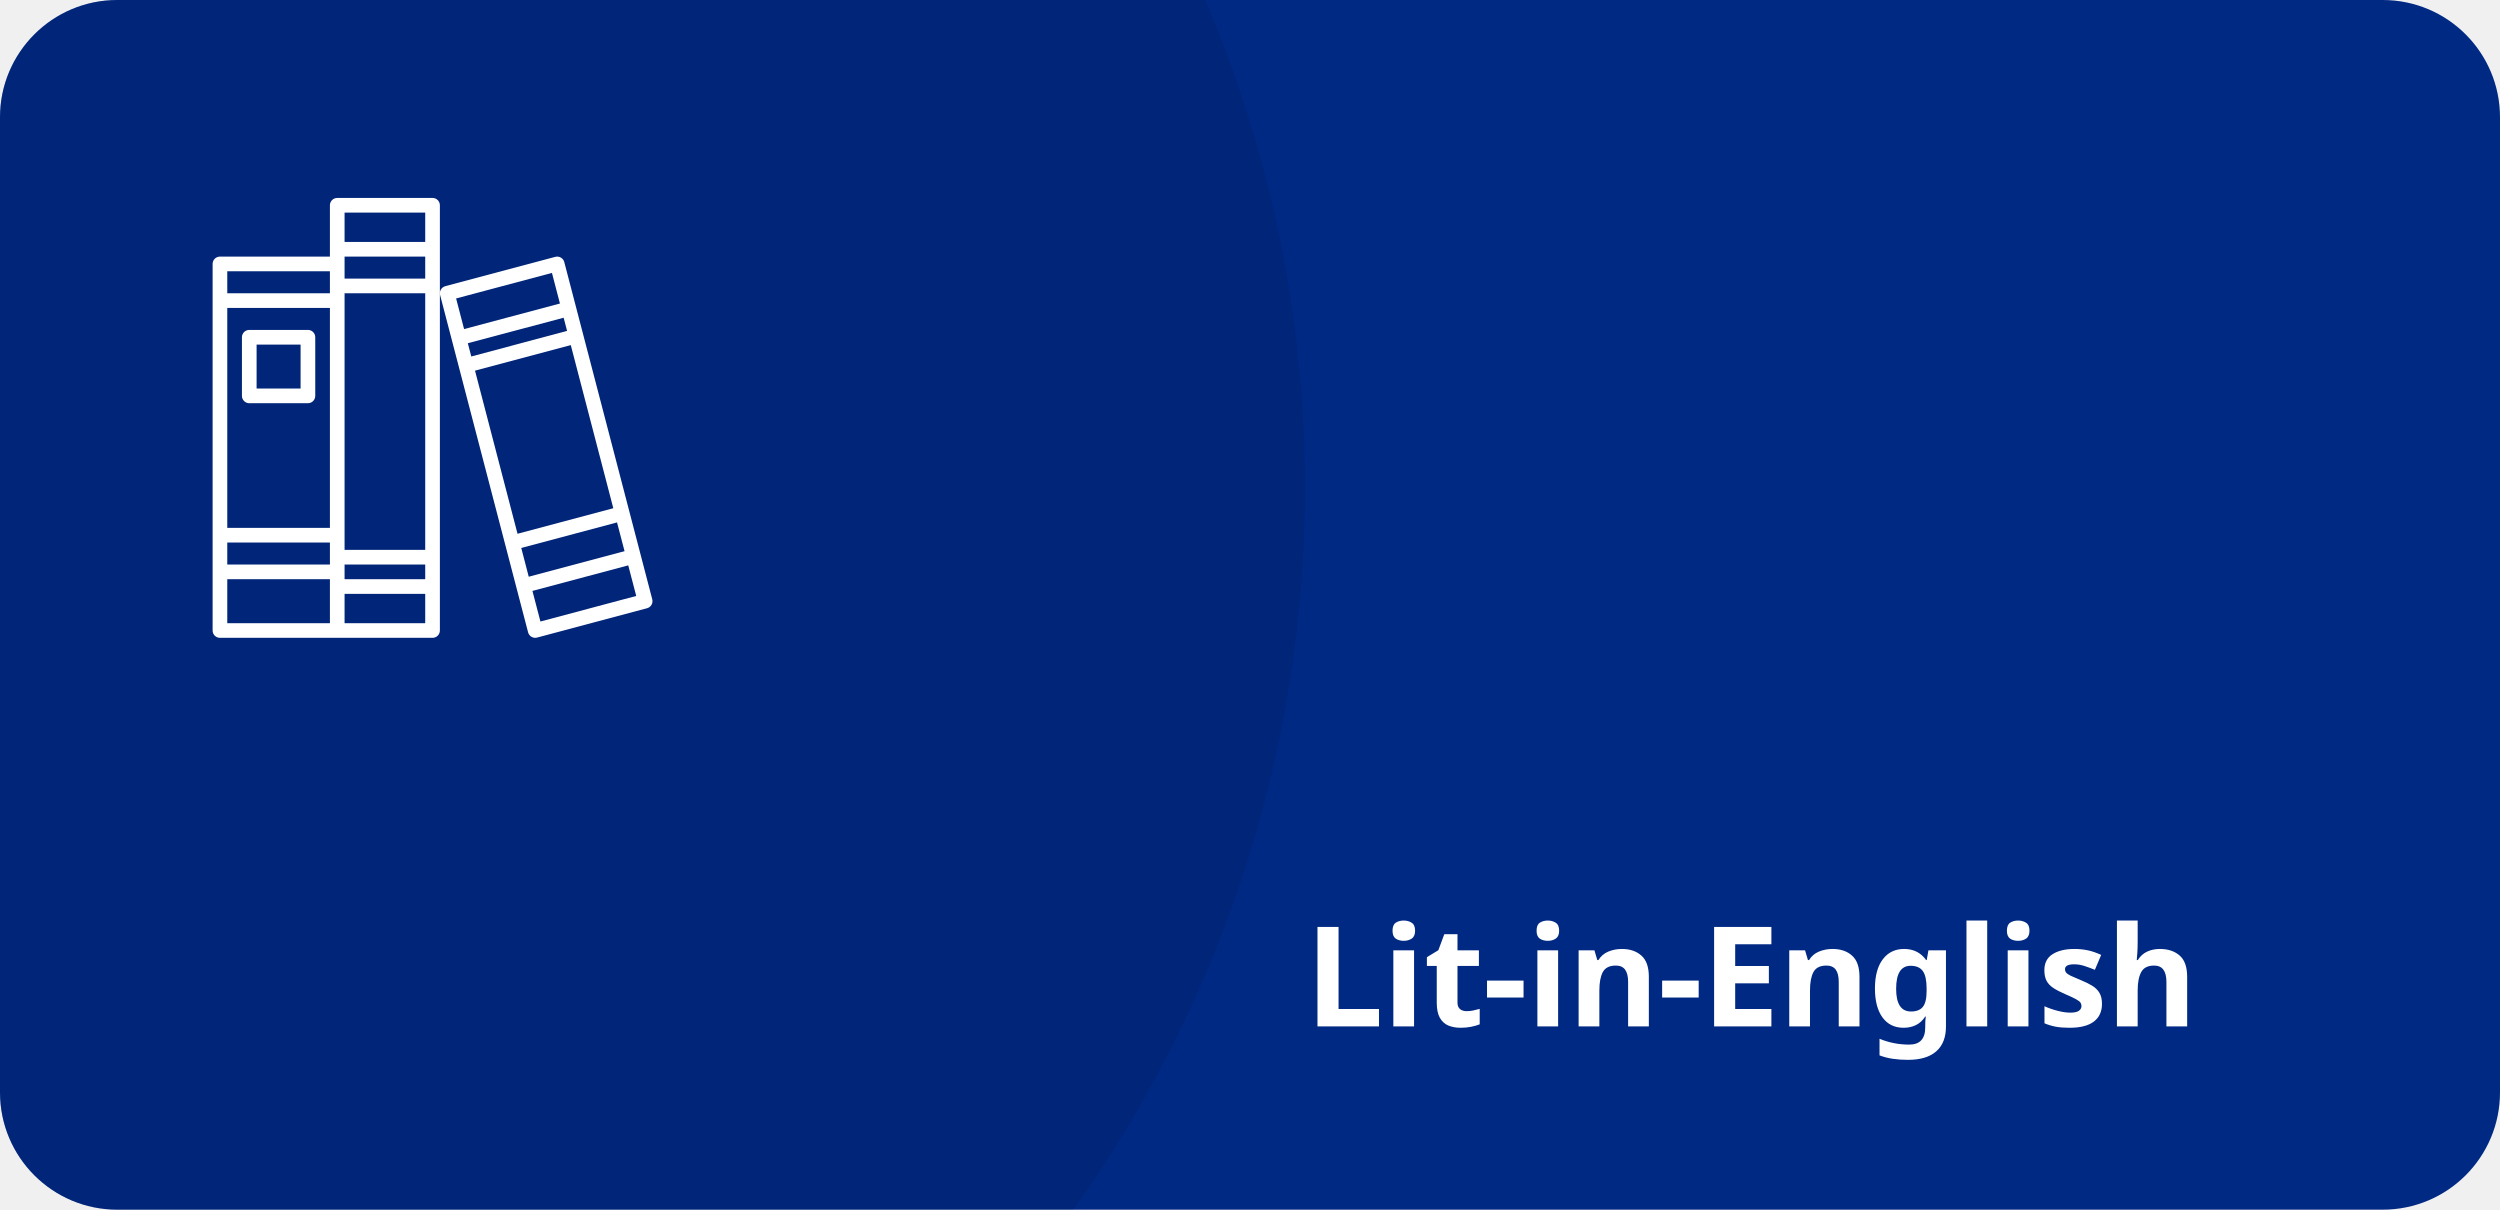
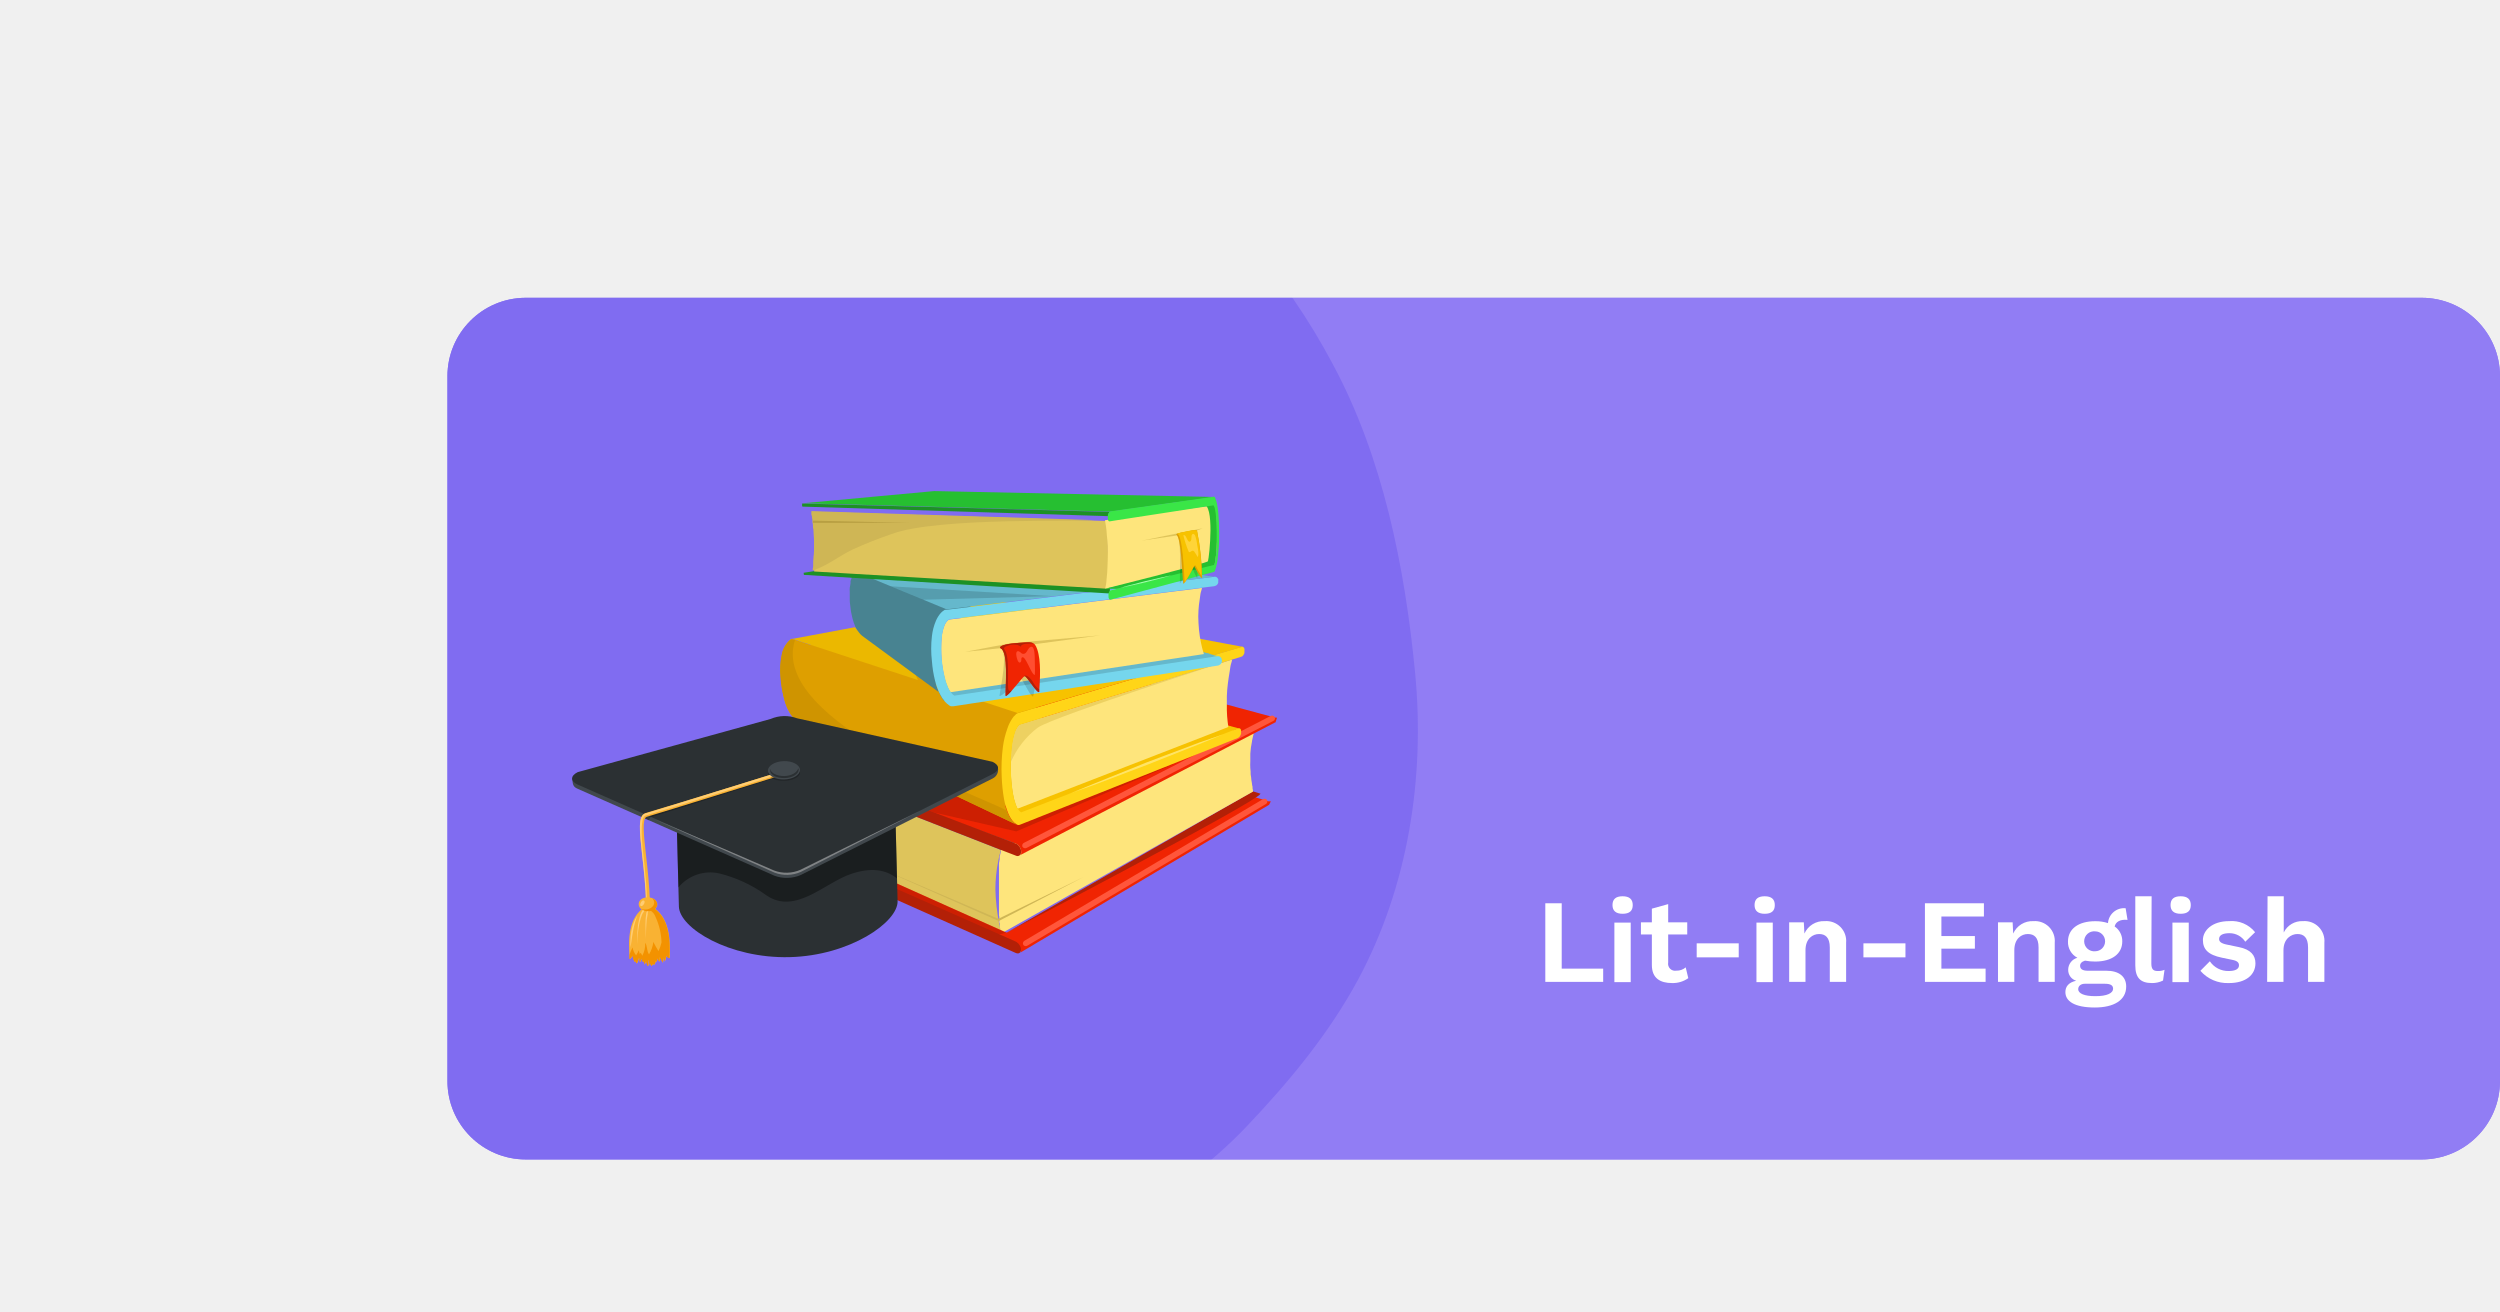
- <svg xmlns="http://www.w3.org/2000/svg" id="Component_104_1" data-name="Component 104 – 1" width="341" height="165" viewBox="0 0 341 165">
+ <svg xmlns="http://www.w3.org/2000/svg" viewBox="0 0 356.87 187.26">
  <defs>
+     <style>.cls-1{fill:#917df4;}.cls-2{fill:none;}.cls-3{isolation:isolate;}.cls-4{clip-path:url(#clip-path);}.cls-5{opacity:0.27;}.cls-22,.cls-45,.cls-48,.cls-5,.cls-51{mix-blend-mode:multiply;}.cls-6{fill:#fff;}.cls-7{clip-path:url(#clip-path-2);}.cls-8{fill:#103d63;}.cls-9{fill:#0f3b60;}.cls-10{clip-path:url(#clip-path-3);}.cls-11{fill:#767676;}.cls-12{fill:#7a7a7a;}.cls-13{fill:#7e7e7e;}.cls-14{fill:#838383;}.cls-15{fill:#878787;}.cls-16{fill:#8c8c8c;}.cls-17{fill:#909090;}.cls-18{fill:#f02402;}.cls-19{fill:#b32007;}.cls-20{fill:#fee57c;}.cls-21{fill:#ff563b;}.cls-22{fill:#dadada;}.cls-23{fill:#dec45b;}.cls-24{fill:#cfb655;}.cls-25{fill:#f7c200;}.cls-26{fill:#de9f00;}.cls-27{fill:#edd161;}.cls-28{fill:#ffd518;}.cls-29{fill:#ebb800;}.cls-30{clip-path:url(#clip-path-4);}.cls-31{fill:#11446e;}.cls-32{fill:#65b8cc;}.cls-33{fill:#488391;}.cls-34{fill:#75d6ed;}.cls-35{fill:#1d9125;}.cls-36{fill:#26bf31;}.cls-37{fill:#3ae647;}.cls-38{fill:#b89f42;}.cls-39{fill:#ffe466;}.cls-40{fill:#a5ffad;}.cls-41{fill:#cf9400;}.cls-42{fill:#ff4e31;}.cls-43{fill:#ffd438;}.cls-44{fill:#2b3033;}.cls-45{fill:#9d9d9c;}.cls-46{fill:#41484d;}.cls-47{fill:#808385;}.cls-49,.cls-51{fill:#c6c6c6;}.cls-50{fill:#f9b233;}.cls-52{fill:#ffcd73;}.cls-53{fill:#f39200;}</style>
    <clipPath id="clip-path">
-       <rect id="Rectangle_1611" data-name="Rectangle 1611" width="341" height="165" rx="16" transform="translate(744 1040)" fill="#002984" />
+       <rect class="cls-1" x="63.87" y="42.51" width="293" height="123" rx="11.19" />
+     </clipPath>
+     <clipPath id="clip-path-2">
+       <path class="cls-2" d="M147.32,104.36l-37.13,16.1h0l37.14-16.09Z" />
+     </clipPath>
+     <clipPath id="clip-path-3">
+       <path class="cls-2" d="M109.54,108.36l38.13-14.47h.05s0,0,0,0h.05l-38.15,14.48h-.07Z" />
+     </clipPath>
+     <clipPath id="clip-path-4">
+       <path class="cls-2" d="M150.43,78.73l7.42,1.16c2.75.44,5.5.86,8.26,1.31l7.33,1.14h-.15l-23-3.63h.08S150.42,78.71,150.43,78.73Z" />
    </clipPath>
  </defs>
-   <g id="Group_1815" data-name="Group 1815" transform="translate(-744 -1040)" clip-path="url(#clip-path)">
-     <g id="Rectangle_1610" data-name="Rectangle 1610" transform="translate(732 1019)" fill="#002984" stroke="#707070" stroke-width="1">
-       <rect width="361" height="191" stroke="none" />
-       <rect x="0.5" y="0.5" width="360" height="190" fill="none" />
+   <g class="cls-3">
+     <g id="Layer_2" data-name="Layer 2">
+       <g id="Layer_1-2" data-name="Layer 1">
+         <rect class="cls-1" x="63.87" y="42.51" width="293" height="123" rx="11.19" />
+         <g class="cls-4">
+           <rect class="cls-1" x="63.87" y="42.51" width="293" height="123" rx="11.19" />
+           <g class="cls-5">
+             <path class="cls-1" d="M68.53,2.8C50.1,7,28.18,20.26,17.1,35.57,7.37,49,1.13,63.44.28,80c-1.37,26.56,1.82,55.58,20.06,74.93a103.78,103.78,0,0,0,47.45,28.36c13.12,3.44,53.24,6.87,72.13,0,14.06-5.11,27.76-11.67,38.06-22.52,6.06-6.38,11.74-13.23,15.92-21C201,126.53,203.45,111,202,96S197.42,65.29,190.26,52a93.43,93.43,0,0,0-28-32.14C149.26,10.51,110.93-6.77,68.53,2.8Z" />
+           </g>
+         </g>
+         <path class="cls-6" d="M228.85,138.27v1.89h-8.26V128.94h2.34v9.33Z" />
+         <path class="cls-6" d="M230.18,129.2c0-.84.47-1.26,1.44-1.26s1.45.42,1.45,1.26-.48,1.24-1.45,1.24S230.18,130,230.18,129.2Zm2.6,11h-2.33v-8.5h2.33Z" />
+         <path class="cls-6" d="M241,139.63a3.82,3.82,0,0,1-2.31.7c-1.71,0-2.89-.7-2.89-2.57v-4.37h-1.56v-1.73h1.56v-1.95l2.33-.65v2.6h2.72v1.73h-2.72v4a1,1,0,0,0,1.17,1.17,1.92,1.92,0,0,0,1.33-.47Z" />
+         <path class="cls-6" d="M248.2,136.66h-6v-2h6Z" />
+         <path class="cls-6" d="M250.46,129.2c0-.84.47-1.26,1.44-1.26s1.45.42,1.45,1.26-.48,1.24-1.45,1.24S250.46,130,250.46,129.2Zm2.6,11h-2.33v-8.5h2.33Z" />
+         <path class="cls-6" d="M263.53,134.58v5.58H261.2v-4.91c0-1.45-.65-1.92-1.53-1.92s-1.94.63-1.94,2.32v4.51H255.4v-8.5h2.09l.09,1.6a3,3,0,0,1,2.89-1.77A2.84,2.84,0,0,1,263.53,134.58Z" />
+         <path class="cls-6" d="M272,136.66h-6v-2h6Z" />
+         <path class="cls-6" d="M274.78,128.94h8.42v1.89h-6.07v2.79h4.78v1.8h-4.78v2.85h6.31v1.89h-8.66Z" />
+         <path class="cls-6" d="M293.31,134.58v5.58H291v-4.91c0-1.45-.64-1.92-1.53-1.92s-1.93.63-1.93,2.32v4.51h-2.33v-8.5h2.09l.08,1.6a3,3,0,0,1,2.89-1.77A2.84,2.84,0,0,1,293.31,134.58Z" />
+         <path class="cls-6" d="M303.51,140.82c0,2-1.82,3-4.47,3-2.92,0-4.21-.9-4.21-2.2,0-.77.44-1.38,1.54-1.62a1.6,1.6,0,0,1-1.14-1.6,1.78,1.78,0,0,1,1.31-1.68,2.52,2.52,0,0,1-1.34-2.33c0-1.78,1.48-2.89,3.88-2.89a5.64,5.64,0,0,1,1.83.27,2.3,2.3,0,0,1,2.52-2.12l.27,1.66c-1.07-.1-1.68.28-1.84.94a2.5,2.5,0,0,1,1.09,2.14c0,1.77-1.48,2.87-3.87,2.87a8,8,0,0,1-1.45-.13c-.49.15-.7.41-.7.73,0,.47.36.71,1.09.71h2.62C302.48,138.56,303.51,139.4,303.51,140.82Zm-1.87.33c0-.45-.29-.72-1.17-.72H297.6c-.55,0-.94.31-.94.77,0,.63.9,1,2.4,1C300.81,142.22,301.64,141.74,301.64,141.15Zm-4.13-6.79a1.43,1.43,0,0,0,1.57,1.43,1.42,1.42,0,1,0,0-2.84A1.42,1.42,0,0,0,297.51,134.36Z" />
+         <path class="cls-6" d="M307.1,137.54c0,.78.26,1.07.88,1.07a2.3,2.3,0,0,0,1-.17l-.21,1.53a3.44,3.44,0,0,1-1.58.36c-1.65,0-2.38-.76-2.38-2.53v-9.86h2.33Z" />
+         <path class="cls-6" d="M309.84,129.2c0-.84.47-1.26,1.44-1.26s1.45.42,1.45,1.26-.48,1.24-1.45,1.24S309.84,130,309.84,129.2Zm2.6,11h-2.33v-8.5h2.33Z" />
+         <path class="cls-6" d="M314.1,138.58l1.35-1.36a3.14,3.14,0,0,0,2.7,1.39c.88,0,1.46-.25,1.46-.81,0-.36-.19-.63-.93-.78l-1.5-.31c-2-.41-2.72-1.22-2.72-2.53s1.26-2.69,3.74-2.69a4.28,4.28,0,0,1,3.71,1.58l-1.4,1.36a2.68,2.68,0,0,0-2.24-1.22c-1,0-1.5.3-1.5.83,0,.36.27.63,1.11.8l1.73.36c1.68.34,2.35,1.17,2.35,2.31,0,1.63-1.35,2.82-3.78,2.82A5.1,5.1,0,0,1,314.1,138.58Z" />
+         <path class="cls-6" d="M323.69,127.94H326v5.17a2.89,2.89,0,0,1,2.74-1.62,2.84,2.84,0,0,1,3.06,3.09v5.58h-2.33v-4.9c0-1.46-.63-1.93-1.51-1.93s-2,.64-2,2.34v4.49h-2.33Z" />
+         <g class="cls-3">
+           <g class="cls-7">
+             <g class="cls-3">
+               <polygon class="cls-8" points="110.19 120.45 147.33 104.36 147.32 104.36 147.32 104.36 147.32 104.36 147.32 104.36 110.19 120.45 110.19 120.45 110.19 120.45 110.19 120.45 110.19 120.45 110.19 120.45" />
+               <polygon class="cls-9" points="110.19 120.45 147.32 104.36 147.32 104.36 147.32 104.36 147.32 104.36 147.32 104.36 110.19 120.46 110.19 120.45 110.19 120.45 110.19 120.45 110.19 120.45 110.19 120.45" />
+             </g>
+           </g>
+         </g>
+         <g class="cls-3">
+           <g class="cls-10">
+             <g class="cls-3">
+               <path class="cls-11" d="M109.54,108.36l38.13-14.47h0l-38.15,14.47h0Z" />
+               <path class="cls-12" d="M109.56,108.35l38.15-14.47h0l-38.14,14.46h0Z" />
+               <path class="cls-13" d="M109.59,108.34l38.14-14.46h0v0h0l-38.14,14.48h0Z" />
+               <path class="cls-14" d="M109.61,108.34l38.14-14.48h0l-38.13,14.48h0Z" />
+               <polygon class="cls-15" points="109.64 108.34 147.77 93.86 147.78 93.86 147.78 93.86 147.78 93.86 147.79 93.86 109.64 108.34 109.64 108.34 109.64 108.34 109.64 108.34 109.64 108.34 109.64 108.34" />
+               <path class="cls-16" d="M109.64,108.34l38.15-14.48h0l-38.15,14.48h0Z" />
+               <polygon class="cls-17" points="109.65 108.34 147.8 93.86 147.8 93.86 147.8 93.86 147.8 93.86 147.8 93.86 109.65 108.34 109.65 108.34 109.65 108.34 109.65 108.34 109.65 108.34 109.65 108.34" />
+             </g>
+           </g>
+         </g>
+         <path class="cls-18" d="M181.41,114.39h0v0h0v0h0v0h0v0h0v0h0v0s0,0,0,0,0,0,0,0v0l0,0a0,0,0,0,0,0,0l0,0s0,0,0,0h0s0,0,0,0,0,0,0,0h0l0,0h-.07s0,0,0,0h0a0,0,0,0,0,0,0h-.29l-1.9-.6L143,133.52l2,.89a1.1,1.1,0,0,1,.28.2.94.94,0,0,1,.24.28,1.23,1.23,0,0,1,.17.32h0a1,1,0,0,1,.06.33.47.47,0,0,1,0,.17.33.33,0,0,1,0,.13h0a.41.41,0,0,1-.07.11h0l-.09.07,35.57-21.14h0l0,0s0,0,0,0l0,0s0,0,0,0h0a0,0,0,0,1,0,0h0v0h0v0a0,0,0,0,0,0,0h0s0,0,0,0h0v0h0a0,0,0,0,0,0,0h0v0h0a0,0,0,0,1,0,0h0Z" />
+         <path class="cls-19" d="M179.94,113.3l-1.08-.33-35.21,20.18C143.8,133.08,179.5,114.45,179.94,113.3Z" />
+         <polygon class="cls-12" points="109.65 108.34 147.8 93.86 179.55 102.6 142.87 121.33 109.65 108.34" />
+         <path class="cls-20" d="M179.39,103c.09-.24.15-.38.16-.42l-36.68,18.73a0,0,0,0,1,0,0h0a0,0,0,0,1,0,0,.09.09,0,0,1,0,.05.71.71,0,0,0,0,.12.42.42,0,0,0,0,.1,2.09,2.09,0,0,1-.05.21h0l-.06.25c0,.06,0,.13-.06.21v0a.43.43,0,0,0,0,.11.24.24,0,0,0,0,.08,2,2,0,0,0,0,.24,2.38,2.38,0,0,0-.05.26c0,.07,0,.14-.05.22a1.7,1.7,0,0,1,0,.22l0,.24,0,.18s0,0,0,.07l0,.19a1.36,1.36,0,0,0,0,.21,1.18,1.18,0,0,1,0,.2,1.64,1.64,0,0,1,0,.22v.08h0v.1a1.1,1.1,0,0,0,0,.18.55.55,0,0,0,0,.18,1.41,1.41,0,0,0,0,.2s0,.1,0,.16a1.09,1.09,0,0,1,0,.18c0,.05,0,.1,0,.16v.17a.71.71,0,0,0,0,.14.86.86,0,0,0,0,.16V127a.66.66,0,0,0,0,.15.71.71,0,0,0,0,.16v.17a.76.76,0,0,0,0,.15c0,.08,0,.15,0,.23s0,.14,0,.21a1.34,1.34,0,0,0,0,.2h0v0a.78.78,0,0,0,0,.21,2.12,2.12,0,0,0,0,.24,2.12,2.12,0,0,0,0,.24c0,.07,0,.16,0,.23l0,.22v0h0v0a1.65,1.65,0,0,0,0,.21c0,.08,0,.17,0,.25a.88.88,0,0,0,0,.24l0,.24a.59.59,0,0,0,0,.13h0s0,.08,0,.14,0,.17.05.26a1,1,0,0,0,0,.24,1.5,1.5,0,0,0,0,.24.2.2,0,0,0,0,0v0a.43.43,0,0,1,0,.05l0,.16c0,.09,0,.17.05.26s0,.16,0,.22a.56.56,0,0,0,0,.07.65.65,0,0,1,0,.11.14.14,0,0,1,0,.06l.06.25c0,.05,0,.08,0,.11s0,.11,0,.15l.07.27a.14.14,0,0,0,0,.06.11.11,0,0,0,0,.05.08.08,0,0,0,0,.06.64.64,0,0,0,0,.07s0,0,0,0a.06.06,0,0,0,0,0L178.86,113a.53.53,0,0,0,0-.13h0s0,0,0-.06a2.07,2.07,0,0,1-.06-.26s0,0,0-.07a0,0,0,0,1,0,0c0-.12,0-.27-.07-.44a.13.13,0,0,0,0-.06c0-.18-.07-.39-.1-.63v0c0-.24-.06-.51-.1-.79v0c0-.28,0-.59-.05-.9h0a8.22,8.22,0,0,1,0-1v0c0-.35,0-.7,0-1.07a11.73,11.73,0,0,1,.24-1.75s0,0,0-.06c.1-.55.23-1,.35-1.49s.25-.81.35-1.07h0S179.39,103,179.39,103Z" />
+         <path class="cls-18" d="M182.27,102.5h0v0h0a0,0,0,0,1,0,0h0s0,0,0,0v0h0s0,0,0,0h0v-.06a0,0,0,0,0,0,0l0,0,0,0a0,0,0,0,0,0,0s0,0,0,0,0,0,0,0h0v0h0v0h0s0,0,0,0h0v0s0,0,0,0h0a0,0,0,0,0,0,0h-.13a0,0,0,0,1,0,0h-.12l-34-9.18h-.22a0,0,0,0,0,0,0h0l-38.26,14.21h0a.12.12,0,0,0-.09,0h0l.1,0h.19L145,120.42a.78.78,0,0,1,.3.18,1.68,1.68,0,0,1,.24.28,1.54,1.54,0,0,1,.17.34h0a1.21,1.21,0,0,1,.07.36,1,1,0,0,1,0,.18h0a.88.88,0,0,1-.05.15l-.09.13-.12.08,36.51-19,0,0,0,0,0,0h0l0,0h0a0,0,0,0,0,0,0v0h.05s0,0,0,0h0v0h0v0s0,0,0,0h0v0h0v0Z" />
+         <path class="cls-21" d="M146.19,120.3a.44.44,0,0,0-.24.57h0a.45.45,0,0,0,.61.16l35.17-18.1a.42.42,0,0,0,.23-.58h0a.43.43,0,0,0-.59-.14Z" />
+         <path class="cls-22" d="M145.24,117.75l-24.8-15.25-11.36,4.22h0a.12.12,0,0,0-.09,0h0l.1,0h.19L133.38,116l11.69,2.68,24-10.28Z" />
+         <path class="cls-23" d="M142.86,132.92c-.09-.36-.19-.85-.3-1.44s-.21-1.29-.3-2.06-.15-1.6-.17-2.47a19.65,19.65,0,0,1,.11-2.08,17.76,17.76,0,0,1,.26-1.77c.09-.51.19-.94.27-1.24l.14-.53-33.22-13a.22.22,0,0,0-.18.06.89.89,0,0,0-.32.51,5.59,5.59,0,0,0-.24,1.52,27.51,27.51,0,0,0,.06,3c.1,1,.22,1.82.34,2.51a17.06,17.06,0,0,0,.39,1.67,8,8,0,0,0,.39,1,3.19,3.19,0,0,0,.3.53L143,133.52Z" />
+         <path class="cls-24" d="M116.78,121.48c1.29.56,3,1.79,4.37,1.85-3-2.09-6.69-3.47-8.92-6.6-1.06-1.49-.86-3.34-.42-5,.39-1.46,1.11-1.48,2.52-1.48l0-.06-4.31-1.67a7,7,0,0,0-1,.56,6,6,0,0,0-.2,1.37,27.51,27.51,0,0,0,.06,3c0,.16,0,.29.06.44.1.55.19,1,.23,1.34s0,.44,0,.67V116a17.06,17.06,0,0,0,.39,1.67,8,8,0,0,0,.39,1,1.78,1.78,0,0,0,.12.24,4.29,4.29,0,0,0,.84.57l1,.44c.48.18,1,.32,1.41.44A28,28,0,0,1,116.78,121.48Z" />
+         <path class="cls-18" d="M146,134.41a2.3,2.3,0,0,0-.23-.28,1.6,1.6,0,0,0-.29-.19l-2-.9L111.2,118.58c-.86-.38-1.66-5.61-1-10.07a15.24,15.24,0,0,1-1.64-.75,11.91,11.91,0,0,0-.18,4.8,27.56,27.56,0,0,0,.4,2.85,17.8,17.8,0,0,0,.53,2.06,9.9,9.9,0,0,0,.55,1.37,6.42,6.42,0,0,0,.45.81s0,0,0,.06,0,0,0,.05l0,.06s0,0,0,.05l.06,0,0,.06h0l.13.07,34.74,15.5a.52.52,0,0,0,.29.06.41.41,0,0,0,.23-.06.42.42,0,0,0,.16-.19.64.64,0,0,0,.06-.3,1,1,0,0,0-.06-.33A1.68,1.68,0,0,0,146,134.41Z" />
+         <path class="cls-22" d="M143.65,133.15,111.2,118.58c-.86-.38-1.66-5.61-1-10.07a15.24,15.24,0,0,1-1.64-.75,11.91,11.91,0,0,0-.18,4.8,27.56,27.56,0,0,0,.4,2.85,17.8,17.8,0,0,0,.53,2.06,9.9,9.9,0,0,0,.55,1.37,6.42,6.42,0,0,0,.45.81s0,0,0,.06,0,0,0,.05l0,.06s0,0,0,.05l.06,0,0,.06h0l.13.07,30.53,13.63A17.44,17.44,0,0,0,143.65,133.15Z" />
+         <path class="cls-19" d="M145,120.42a.78.78,0,0,1,.3.18,1.68,1.68,0,0,1,.24.28,1.35,1.35,0,0,1,.17.34,1.15,1.15,0,0,1,.07.36.71.71,0,0,1-.07.31.38.38,0,0,1-.16.21.58.58,0,0,1-.24.1.56.56,0,0,1-.3-.06l-2.1-.81-33.22-13a.22.22,0,0,0-.18.06.89.89,0,0,0-.32.51,5.59,5.59,0,0,0-.24,1.52,27.51,27.51,0,0,0,.06,3c.1,1,.22,1.82.34,2.51a17.06,17.06,0,0,0,.39,1.67,8,8,0,0,0,.39,1,3.19,3.19,0,0,0,.3.53L143,133.52l2,.89a1.1,1.1,0,0,1,.28.2.94.94,0,0,1,.24.28,1.23,1.23,0,0,1,.17.32,1.06,1.06,0,0,1,.06.34.7.7,0,0,1-.06.3.46.46,0,0,1-.16.18.37.37,0,0,1-.23.07.83.83,0,0,1-.29-.06l-34.74-15.5-.14-.09h0s0,0,0,0l0,0,0-.06,0,0,0-.05,0-.06s0,0,0-.07a6.21,6.21,0,0,1-.46-.79,13.09,13.09,0,0,1-.54-1.37,17.17,17.17,0,0,1-.53-2c-.15-.82-.29-1.77-.39-2.87a20.32,20.32,0,0,1-.07-3.41,7.08,7.08,0,0,1,.36-1.9,2.13,2.13,0,0,1,.48-.8.63.63,0,0,1,.27-.17l.06,0h.16l.07,0Z" />
+         <path class="cls-25" d="M176.92,104l-4.25-1.15a25.44,25.44,0,0,1-.41,2.89l3.16-1.23,1.32-.5h.18Z" />
+         <path class="cls-26" d="M145.33,99.55c-7.6-2.46-15.42-4.08-23.08-6.33a4.94,4.94,0,0,1-2.1-1.2c-.56-.14-1.13-.27-1.7-.43l-.25-.08-2.59.51-2.49-.82a.32.32,0,0,0-.09,0,.16.16,0,0,0-.09,0,3.58,3.58,0,0,0-1.33,2.29,10.35,10.35,0,0,0-.17,3A16.68,16.68,0,0,0,112,100a7.27,7.27,0,0,0,.6,1.51,3.79,3.79,0,0,0,.61.88,2.2,2.2,0,0,0,.51.41l.18.09,31.36,14.9-.2-.1a2.14,2.14,0,0,1-.57-.5,4.42,4.42,0,0,1-.64-1.12,8.47,8.47,0,0,1-.37-1.11l2.26,1c0-.11,0-.2,0-.29.38-3.49.57-7.48,2.24-10.61C149.53,102.1,148.28,100.51,145.33,99.55Z" />
+         <path class="cls-20" d="M175.87,94.15s0,.21-.11.51-.15.73-.23,1.22-.18,1.07-.25,1.66-.14,1.23-.15,1.85,0,1.42,0,2,.07,1.14.11,1.59.11.79.15,1a2,2,0,0,0,.08.42L145.76,116a.84.84,0,0,1-.36-.31,3.23,3.23,0,0,1-.43-.86,9.37,9.37,0,0,1-.42-1.69,25.09,25.09,0,0,1-.13-6.45,10.79,10.79,0,0,1,.44-2.08,3.19,3.19,0,0,1,.47-.93.75.75,0,0,1,.26-.21Z" />
+         <path class="cls-27" d="M145.59,103.43a.75.75,0,0,0-.26.21,3.19,3.19,0,0,0-.47.93,10.79,10.79,0,0,0-.44,2.08c-.07.6-.11,1.31-.13,2.14a12.3,12.3,0,0,1,3.86-4.93c2.54-1.69,27.67-9.69,27.67-9.69Z" />
+         <path class="cls-25" d="M175.62,103.66l-1.21.48-29.34,11.37a5.42,5.42,0,0,1,.27,1.55L175.67,105a.68.68,0,0,0,.18-.13,1,1,0,0,0,.15-.2,2,2,0,0,0,.11-.26.28.28,0,0,1,0-.08A4.09,4.09,0,0,1,175.62,103.66Z" />
+         <path class="cls-28" d="M177.23,92.33a.4.4,0,0,1,.19,0,.39.39,0,0,1,.14.12.33.33,0,0,1,.08.19.77.77,0,0,1,0,.27,1.47,1.47,0,0,1,0,.29.8.8,0,0,1-.11.25,1,1,0,0,1-.14.2,1.24,1.24,0,0,1-.2.1l-1.3.4-30.28,9.28a.75.75,0,0,0-.26.21,3.19,3.19,0,0,0-.47.93,10.79,10.79,0,0,0-.44,2.08,25.09,25.09,0,0,0,.13,6.45,9.37,9.37,0,0,0,.42,1.69,3.23,3.23,0,0,0,.43.86.84.84,0,0,0,.36.31l29.66-11.49,1.32-.5a.28.28,0,0,1,.18,0,.18.18,0,0,1,.13.08.34.34,0,0,1,.09.18.69.69,0,0,1,0,.25,1.28,1.28,0,0,1,0,.27,1.19,1.19,0,0,1-.11.26,1.73,1.73,0,0,1-.14.2,1.62,1.62,0,0,1-.19.13l-31.1,12.38-.17.05,0,0h-.08l-.06,0-.2-.1a2.14,2.14,0,0,1-.57-.5,4.42,4.42,0,0,1-.64-1.12,10.4,10.4,0,0,1-.58-2,23.49,23.49,0,0,1-.33-3.18,24.47,24.47,0,0,1,.17-4.23,12.64,12.64,0,0,1,.66-2.7,5.74,5.74,0,0,1,.71-1.42,1.74,1.74,0,0,1,.4-.45l.08-.1.1-.07a.24.24,0,0,1,.11-.06l.1-.05Z" />
+         <path class="cls-29" d="M130.67,96.23c0-.06-.42-.91-.39-.91l-.16-.29-.41-.43-.31-.21a62.85,62.85,0,0,0-5.9-3.65,4,4,0,0,1-1.45-1.21l-8.93,1.67,17.93,5.88A4.67,4.67,0,0,1,130.67,96.23Z" />
+         <path class="cls-25" d="M177.37,92.33h0l-14.3-2.68-20.83-3.88h-.12L135.73,87l.41.33c2.06,1.65,3.06,3.92,3.94,6.35a4.8,4.8,0,0,1-2.44,5.6l7.61,2.5,32-9.41h.14Z" />
+         <g class="cls-3">
+           <g class="cls-30">
+             <g class="cls-3">
+               <path class="cls-31" d="M173.29,82.34l-23-3.63h.08s0,0,0,0l23,3.61h-.15Z" />
+             </g>
+           </g>
+         </g>
+         <path class="cls-32" d="M170.07,92.57a5,5,0,0,1-.71.55l2.66.82,1.75-.26Z" />
+         <path class="cls-32" d="M174,93.69h0l-3.9-1.16,0,0,3.7,1.11H174Z" />
+         <path class="cls-20" d="M171.57,83.93s0,.18-.11.47-.13.68-.2,1.14a14.26,14.26,0,0,0-.18,1.59,12.87,12.87,0,0,0,0,1.76,18.58,18.58,0,0,0,.2,2c.1.6.21,1.13.32,1.58s.22.79.3,1.05.15.39.16.43L136.2,99.33a1.61,1.61,0,0,1-.4-.35,3.55,3.55,0,0,1-.5-.84,7.67,7.67,0,0,1-.49-1.53,16.13,16.13,0,0,1-.4-2.43,18.85,18.85,0,0,1,0-3.14,6.1,6.1,0,0,1,.39-1.72,2.05,2.05,0,0,1,.46-.72.51.51,0,0,1,.26-.16Z" />
+         <path class="cls-33" d="M134.74,100a5.2,5.2,0,0,1-.69-1.12,11.17,11.17,0,0,1-.48-1.33c.24.15.46-.46.66-1.41a5.41,5.41,0,0,1-.25-1.69,5.69,5.69,0,0,1-.25-2.13,4.66,4.66,0,0,1,3.91-5.19L149,79.84l-24.7,2.68-2-.83h-.18l0,0h0s0,0,0,0,0,0,0,0l0,0h0l0,0s0,0,0,0,0,0,0,0a0,0,0,0,0,0,0l0,0h0a.13.13,0,0,0-.06,0l-.06,0,0,.05h0l0,0a.71.71,0,0,0-.07.09l-.09.12-.05.08a2.87,2.87,0,0,0-.21.36v0s0,0,0,0a.19.19,0,0,0,0,.08,3.14,3.14,0,0,0-.17.47.48.48,0,0,0,0,.18l0,.11c0,.2-.08.43-.11.65v0a4.07,4.07,0,0,0,0,.61s0,0,0,.07v.11c0,.19,0,.4,0,.6a1.62,1.62,0,0,0,0,.22c0,.28,0,.57.06.88a11.07,11.07,0,0,0,.32,1.87,7.34,7.34,0,0,0,.45,1.29,4.16,4.16,0,0,0,.51.79,2.7,2.7,0,0,0,.44.45l12.77,9.38A3,3,0,0,1,134.74,100Z" />
+         <path class="cls-32" d="M172.75,93.42a.56.56,0,0,0-.2-.12,1.14,1.14,0,0,0-.27,0l-1.76.27-35.36,5.32a5.33,5.33,0,0,1,.45,1.4l36.74-5.64a1.57,1.57,0,0,0,.23-.09.8.8,0,0,0,.33-.42.75.75,0,0,0,0-.26,1.25,1.25,0,0,0,0-.24A.75.75,0,0,0,172.75,93.42Z" />
+         <path class="cls-34" d="M173.29,82.34a.72.72,0,0,1,.26,0,.5.5,0,0,1,.21.13.72.72,0,0,1,.14.2.47.47,0,0,1,0,.24,1.33,1.33,0,0,1,0,.28.8.8,0,0,1-.13.24.7.7,0,0,1-.19.16,1.06,1.06,0,0,1-.25.09l-1.78.22-36,4.51a.51.51,0,0,0-.26.16,2.05,2.05,0,0,0-.46.72,6.1,6.1,0,0,0-.39,1.72,18.85,18.85,0,0,0,0,3.14,16.13,16.13,0,0,0,.4,2.43,7.67,7.67,0,0,0,.49,1.53,3.55,3.55,0,0,0,.5.84,1.61,1.61,0,0,0,.4.35L172,93.94l1.75-.26a.74.74,0,0,1,.26,0,.71.71,0,0,1,.22.13.43.43,0,0,1,.13.17.76.76,0,0,1,.06.25.59.59,0,0,1,0,.27.9.9,0,0,1-.12.24.83.83,0,0,1-.21.17.6.6,0,0,1-.23.1l-37.77,5.81h-.3a.09.09,0,0,0-.06,0l-.23-.12a3.73,3.73,0,0,1-.61-.54,5.33,5.33,0,0,1-.73-1.11,9.43,9.43,0,0,1-.68-1.87,16.08,16.08,0,0,1-.45-2.8,15.3,15.3,0,0,1,0-3.57,7.71,7.71,0,0,1,.57-2.19,4.3,4.3,0,0,1,.69-1.11,1.89,1.89,0,0,1,.4-.34.24.24,0,0,1,.08-.06l.11-.06a.38.38,0,0,1,.1,0h.12Z" />
+         <polygon class="cls-32" points="135.12 86.98 122.31 81.69 150.32 78.71 173.29 82.34 135.12 86.98" />
+         <path class="cls-35" d="M133.47,78.79l-17.59,2.79-1.08.17h-.07s0,0,0,0h0a0,0,0,0,1,0,0h0s0,0,0,0h0a0,0,0,0,1,0,0s0,0,0,0,0,0,0,0h0s0,0,0,0l0,0h0l0,.06a.14.14,0,0,1,0,.07.11.11,0,0,1,0,0h0v0h0v.07h0v0h0v0h0v0h0v0a0,0,0,0,1,0,0h0v0h0v0h0s0,0,0,0v0h0s0,0,0,.05h0a0,0,0,0,0,0,0s0,0,0,0a.23.23,0,0,0,.07.07h0l0,0,.07,0,43.72,2.66a.12.12,0,0,1-.08,0l0,0a.36.36,0,0,1-.07-.1,0,0,0,0,1,0,0,.58.58,0,0,1,0-.17h0a.58.58,0,0,1,0-.24.8.8,0,0,1,0-.26.57.57,0,0,1,.07-.22h0a.48.48,0,0,1,.1-.17h0a.2.2,0,0,1,.12-.08l.86-.21,13.93-3.43Z" />
+         <path class="cls-23" d="M158.16,78.74v-.35a.91.91,0,0,1,0-.17c0-.12,0-.23,0-.35s0-.23,0-.34,0-.19,0-.28v0a0,0,0,0,0,0,0h0c0-.11,0-.21,0-.32s0-.24,0-.36a.31.31,0,0,1,0-.08v0c0-.14,0-.29,0-.43a.57.57,0,0,0,0-.13v-.1a.43.43,0,0,1,0-.05s0-.08,0-.12a3.07,3.07,0,0,0-.05-.34v0s0-.1,0-.14l0-.23s0,0,0-.09,0,0,0-.05a.66.66,0,0,1,0-.14v0a1.91,1.91,0,0,1,0-.2.2.2,0,0,1,0-.09l-42.11-1.34a.81.81,0,0,0,0,.09s0,0,0,.07a1,1,0,0,1,0,.22v0c0,.1,0,.2.07.31s0,.07,0,.12.06.28.08.43,0,.09,0,.12,0,.35.07.53a.29.29,0,0,1,0,.09c0,.2,0,.41.07.61v0c0,.47.08,1,.09,1.49s0,1.19,0,1.72v0c0,.22,0,.43-.05.63,0,0,0,.08,0,.12a5,5,0,0,1-.05.57.57.57,0,0,0,0,.13c0,.16,0,.31,0,.43a.17.17,0,0,0,0,.07c0,.14,0,.27-.06.38v.06c0,.09,0,.17,0,.23v0a.4.4,0,0,1,0,.12l42,2.47a.78.78,0,0,0,0-.09s0-.1,0-.17,0-.1,0-.13a.17.17,0,0,0,0-.07s0,0,0,0v0c0-.1,0-.22,0-.35s0-.26,0-.39,0-.16,0-.23a.08.08,0,0,0,0,0v0c0-.06,0-.11,0-.18s0-.33,0-.51h0v-.08c0-.16,0-.32,0-.48s0-.19,0-.3v-.1c0-.14,0-.28,0-.43s0-.29,0-.44,0-.29,0-.45v-.74Z" />
+         <path class="cls-20" d="M157.73,74.26l15.47-2.14s.05,0,.1.09a1.67,1.67,0,0,1,.17.48,9.73,9.73,0,0,1,.18,1.26c0,.59.08,1.36.08,2.39,0,.77,0,1.41-.06,1.94s-.08.93-.13,1.26-.1.57-.13.73a1.21,1.21,0,0,1-.15.35l-15.49,3.43s0-.19.08-.46.07-.65.13-1.1.09-1,.11-1.61.06-1.26.06-2,0-1.16-.07-1.69-.09-1-.13-1.47-.11-.79-.15-1.05S157.73,74.29,157.73,74.26Z" />
+         <path class="cls-24" d="M116.18,78.82c0,.22,0,.43-.05.63,0,0,0,.08,0,.12a5,5,0,0,1-.05.57.57.57,0,0,0,0,.13c0,.16,0,.31,0,.43a.17.17,0,0,0,0,.07c0,.14,0,.27-.06.38v.06c0,.09,0,.17,0,.23v0c2.09-.68,3.75-2.07,5.69-3a59.29,59.29,0,0,1,5.55-2.2c6.52-2.49,27.88-1.71,28.86-2l-40.3-1.28a.81.81,0,0,0,0,.09s0,0,0,.07a1,1,0,0,1,0,.22v0c0,.1,0,.2.07.31s0,.07,0,.12.06.28.08.43,0,.09,0,.12,0,.35.07.53a.29.29,0,0,1,0,.09c0,.2,0,.41.07.61v0c0,.47.08,1,.09,1.49s0,1.19,0,1.72Z" />
+         <path class="cls-24" d="M115.88,81.55Z" />
+         <polygon class="cls-36" points="133.36 70.1 173.34 70.94 158.48 73.04 114.57 71.84 133.36 70.1" />
+         <path class="cls-36" d="M173.64,73.38a8.69,8.69,0,0,0-.22-1.59,1.7,1.7,0,0,0-.09-.24,3.9,3.9,0,0,1-1.6.49c1.69-.25.91,7.41.7,8.08-.07.26-13.48,3.61-14.75,3.93h.1c.23,0,.47,0,.7,0h1.41a2.17,2.17,0,0,1,1.37.52l11.72-3,.05,0,.05-.06.07-.13.18-.55c.06-.25.12-.57.18-1s.12-.91.16-1.53.06-1.35.06-2.21C173.73,75,173.69,74.08,173.64,73.38Z" />
+         <path class="cls-35" d="M158.34,74.33a.33.33,0,0,1-.09-.11s0,0,0,0a1,1,0,0,1-.06-.18h0a2,2,0,0,1,0-.25,2.45,2.45,0,0,1,0-.27.71.71,0,0,1,.07-.22h0a.65.65,0,0,1,.1-.15.24.24,0,0,1,.13-.07l-43.91-1.2h-.08s0,0,0,0h0a0,0,0,0,0,0,0h0a0,0,0,0,0,0,0h0a0,0,0,0,0,0,0,0,0,0,0,1,0,0h0s0,0,0,0v0h0s0,0,0,0h0l0,.06,0,.07s0,0,0,.06h0s0,0,0,0v.06h0v.06h0v0h0v0h0v0h0v0h0v0h0v0h0s0,0,0,0h0v0h0s0,0,0,0v0h0s0,0,0,0,0,0,0,.06h0s0,0,0,0l0,0,.06.07s0,0,0,0h0a.05.05,0,0,0,0,0,.12.12,0,0,0,.08,0l43.89,1.37a.21.21,0,0,1-.11-.05Z" />
+         <path class="cls-37" d="M158.48,73l14.86-2.1h0a0,0,0,0,1,0,0,.05.05,0,0,1,0,0l0,0a.45.45,0,0,1,.13.19,4.31,4.31,0,0,1,.24.76,11.07,11.07,0,0,1,.22,1.57c.06.7.1,1.59.1,2.71,0,.86,0,1.59-.07,2.21s-.09,1.12-.15,1.54a9.66,9.66,0,0,1-.2,1,3.19,3.19,0,0,1-.17.54l-.06.15-.06.06,0,0L158.54,85.6a.18.18,0,0,1-.13,0,.4.4,0,0,1-.1-.12.77.77,0,0,1-.07-.2,1,1,0,0,1,0-.26.8.8,0,0,1,0-.26.57.57,0,0,1,.07-.22.45.45,0,0,1,.1-.18.2.2,0,0,1,.12-.08l.86-.21,13.93-3.43a1.6,1.6,0,0,0,.11-.35,6.37,6.37,0,0,0,.13-.73c0-.33.09-.74.12-1.26s0-1.17,0-1.94c0-1,0-1.8-.07-2.39a10.16,10.16,0,0,0-.17-1.26,1.1,1.1,0,0,0-.16-.48c0-.08-.07-.09-.07-.09l-13.91,2.14-.87.14a.24.24,0,0,1-.13,0,.51.51,0,0,1-.16-.34,1.09,1.09,0,0,1,0-.26,2.45,2.45,0,0,1,0-.27.71.71,0,0,1,.07-.22.55.55,0,0,1,.1-.16A.24.24,0,0,1,158.48,73Z" />
+         <polygon class="cls-24" points="142.56 131.48 123.53 123.05 142.51 131.16 154.73 125.16 142.56 131.48" />
+         <polygon class="cls-23" points="144.09 91.85 137.77 93.05 145.68 92.23 157.09 90.69 146.91 91.59 144.09 91.85" />
+         <path class="cls-22" d="M148,93.32c-.26-1.27-.7-1.13-2.5-1.24-1.33-.09-2.85,0-2.69.38,1.16.64,0,5.62-.13,6.88.24.24,2.72-2.36,3-2.45s1.42,2.68,1.8,2.52C147.87,97.61,148.39,95.07,148,93.32Z" />
+         <path class="cls-38" d="M116.05,74.32c0,.1,0,.22,0,.32h14Z" />
+         <polygon class="cls-23" points="171.68 75.41 162.95 77.18 169.72 76.18 171.68 75.41" />
+         <path class="cls-18" d="M148.06,92.68c-.42-1.23-.84-1-2.65-.91-1.32.08-2.82.34-2.61.73,1.23.48.69,5.56.75,6.83.27.21,2.4-2.68,2.69-2.81s1.75,2.48,2.1,2.27C148.46,97,148.64,94.36,148.06,92.68Z" />
+         <path class="cls-22" d="M169.54,76.08c-.52.06-1.29.15-1.63.22.8.16.48,5.61.51,7,.48-.56,1.48-2.18,1.48-2.18h0c.11-.19.26-.14.26-.14a13.15,13.15,0,0,0,.74,1.59,32.74,32.74,0,0,0-.1-6.37C170.75,76,170.56,76,169.54,76.08Z" />
+         <path class="cls-26" d="M170.89,75.84c0-.2-.25-.25-1.27,0-.75.16-1.73.28-1.71.46.73.48.82,5.66,1,7,.17.23,1.55-2.49,1.55-2.49s1,1.94,1.14,1.69A35.91,35.91,0,0,0,170.89,75.84Z" />
+         <path class="cls-25" d="M169.62,75.8c-.51.11-1.27.25-1.61.36.81.09,1,5.55,1.1,7a25.57,25.57,0,0,0,1.3-2.29h0c.1-.19.24-.16.24-.16a11.13,11.13,0,0,0,.88,1.52,33.46,33.46,0,0,0-.64-6.34C170.84,75.64,170.64,75.59,169.62,75.8Z" />
+         <path class="cls-19" d="M146.24,96.52c.3-.13,1.75,2.48,2.1,2.27,0-.12,0-.25,0-.37a3.08,3.08,0,0,1-.93-1.12c-.19-.31-.74-1-1.19-.84C146.06,96.54,146.17,96.55,146.24,96.52Z" />
+         <path class="cls-19" d="M143.55,99.33c.1.08.49-.29.92-.8-.18.11-.36.14-.48,0-.26-.36.1-3.58-.3-5.1a1.55,1.55,0,0,0-.82-1.11c-.07.06-.11.14-.07.21C144,93,143.49,98.06,143.55,99.33Z" />
+         <path class="cls-19" d="M145.41,91.77c-1.32.08-2.82.34-2.61.73a4.91,4.91,0,0,1,.63.26c0,.08-.28-.28.1-.46a5.2,5.2,0,0,1,.76-.25,2.34,2.34,0,0,1,.79,0c.14,0,.63.14.66.32-.09-.59,1.31-.48,1.77-.51C147.12,91.59,146.54,91.7,145.41,91.77Z" />
+         <path class="cls-39" d="M171.18,106c-2.05.78-4.77,1.81-7.5,2.83l-7.43,3-3.37,1.38L156.3,112l7.49-2.84,7.43-2.95,3.38-1.38Z" />
+         <path class="cls-21" d="M146.26,134.28a.43.43,0,0,0-.19.59h0a.42.42,0,0,0,.6.11l34-20.19a.44.44,0,0,0,.2-.59h0a.43.43,0,0,0-.61-.11Z" />
+         <polygon class="cls-22" points="150.32 85.1 131.79 85.61 127.15 83.69 150.32 85.1" />
+         <path class="cls-40" d="M166.06,82.37l-2.59.59-2.57.67-1.17.34,1.19-.26,2.59-.59,2.59-.67,1.15-.33Z" />
+         <path class="cls-41" d="M145,117.65a2.14,2.14,0,0,1-.57-.5,4.42,4.42,0,0,1-.64-1.12,2.38,2.38,0,0,1-.12-.32c-1.91-1.39-34.06-12.49-30.18-24.37l-.17,0-.06,0v0l-.18-.06a.32.32,0,0,0-.09,0,.16.16,0,0,0-.09,0,3.58,3.58,0,0,0-1.33,2.29,10.35,10.35,0,0,0-.17,3A16.68,16.68,0,0,0,112,100a7.27,7.27,0,0,0,.6,1.51,3.79,3.79,0,0,0,.61.88,2.2,2.2,0,0,0,.51.41l.18.09,31.36,14.9Z" />
+         <path class="cls-42" d="M147.71,94.05c0-.28,0-1.6-.4-1.72s-.68.69-.88.86a.47.47,0,0,1-.62.06,1.4,1.4,0,0,0-.34-.26c-.68-.24-.32,1-.21,1.27s.28.44.45.23,0-.5.16-.63c.51-.44,1.36,2.54,1.85,2.48C147.77,95.58,147.71,94.81,147.71,94.05Z" />
+         <path class="cls-43" d="M170.91,77.9a6.21,6.21,0,0,0-.31-1.46c-.1-.19-.29-.32-.44-.13s0,.72-.21.94c-.37.38-.58-.71-.83-.84a.34.34,0,0,0-.2,0l0,0a14.86,14.86,0,0,0,.77,2.36c.26.21.43-.38.77-.06a6.5,6.5,0,0,1,.5.81C171.18,79.2,171,78.27,170.91,77.9Z" />
+         <path class="cls-44" d="M111.89,104.71c-8.61.22-15.53,2.9-15.46,6l.48,18.69c.07,3.08,7.19,7.44,15.8,7.23s15.5-5,15.42-8l-.48-18.68C127.57,106.81,120.52,104.48,111.89,104.71Z" />
+         <path class="cls-45" d="M114.69,105.76c-.9,0-1.82,0-2.77,0-.79,0-1.58.07-2.34.14a29.36,29.36,0,0,0-7.26,2.15,16.51,16.51,0,0,0-5.83,4.63l.35,14a5.89,5.89,0,0,1,5.84-2,19.38,19.38,0,0,1,6.74,3.14c4.15,2.81,8.31-1.83,12.13-3.09,2.68-.89,4.84-.68,6.5.67l-.37-14.44a3,3,0,0,0-1.41-2.23l-1.65-.28C121.45,107.82,117.93,106.23,114.69,105.76Z" />
+         <path class="cls-46" d="M114.3,124.91a5.07,5.07,0,0,1-3.77.09l-28-12.37c-.6-.26-.8-.47-.82-1.44,0-.27.33-.12.78-.33L110,103.24a5,5,0,0,1,3.77-.1l27.89,6.2c.58.25.78-.08.79.28a1.37,1.37,0,0,1-.74,1.5Z" />
+         <path class="cls-44" d="M114.29,124.31a5,5,0,0,1-3.77.08L82.47,112c-1.06-.46-1.08-1.25,0-1.78L110,102.63a5.07,5.07,0,0,1,3.77-.1l27.89,6.21c1.06.47,1.08,1.26,0,1.77Z" />
+         <path class="cls-47" d="M131.2,115.8c-6.46,3.17-16.94,8.36-16.94,8.36a5,5,0,0,1-3.77.1S100,119.71,93.55,117c0,0,17,7.56,17,7.56a4.93,4.93,0,0,0,3.77-.1S131.22,115.82,131.2,115.8Z" />
+         <g class="cls-48">
+           <path class="cls-49" d="M112,110.24c-.16.05-15.36,4.77-19.83,6.1a.79.79,0,0,0-.43.33c.17.08.33.15.48.24s.36.19.4.19.09-.39.33-.46c5.11-1.53,18.85-6,19-6s.42-.1.38-.24A.26.26,0,0,0,112,110.24Z" />
+         </g>
+         <path class="cls-50" d="M92.5,129.38a.24.24,0,0,1-.26-.25c-.07-2.62-.34-5.09-.57-7.07-.39-3.52-.63-5.64.48-6C96.61,114.77,111.82,110,112,110a.26.26,0,0,1,.32.17.27.27,0,0,1-.17.32c-.15,0-15.36,4.78-19.83,6.11-.69.2-.42,2.62-.11,5.42.23,2,.51,4.48.58,7.12A.26.26,0,0,1,92.5,129.38Z" />
+         <path class="cls-51" d="M114.21,110.27c0,.63-1,1.17-2.26,1.19s-2.3-.44-2.32-1.08,1-1.16,2.26-1.19S114.19,109.64,114.21,110.27Z" />
+         <path class="cls-52" d="M112.15,110a.19.19,0,0,0-.18,0c-.15,0-15.36,4.79-19.82,6.11-1.11.33-.87,2.45-.48,6,.23,2,.5,4.45.57,7.07l.13.05c.14,0-.24-.17-.13-.26.3-.28-.19-5.21-.43-7.2-.31-2.8-.35-5.14.34-5.35,4.47-1.32,19.68-6.06,19.84-6.1A.26.26,0,0,0,112.15,110Z" />
+         <path class="cls-46" d="M114.2,109.9c0,.72-1,1.33-2.25,1.37s-2.31-.53-2.33-1.25,1-1.33,2.25-1.37S114.18,109.17,114.2,109.9Z" />
+         <path class="cls-44" d="M111.93,110.78c-1,0-1.86-.4-2-1,0,.06-.06.11,0,.18,0,.64.94,1.14,2.08,1.11s2-.58,2-1.21c0-.07,0-.12-.06-.18C113.76,110.29,113,110.75,111.93,110.78Z" />
+         <path class="cls-50" d="M93.83,129.09c0,.55-.57,1-1.31,1s-1.33-.4-1.35-1,.56-1,1.3-1S93.82,128.55,93.83,129.09Z" />
+         <path class="cls-50" d="M93.05,129.41H93c-.18.1-.3.19-.42.27a2.61,2.61,0,0,0-.42-.24h-.08c-2.46,1.59-2.4,4.76-2.19,7.46.12,0,.43-.38.38-.55a8,8,0,0,0,.35,1c0-.42.26.15.26.15.15.15.35-1,.42-.71,0,1.15.28.06.28.06.06.2.15.25.18.48l.1-.13a2.83,2.83,0,0,1,.19.47l.19-.41c.08.11.16.57.28.65s0-.78.07-.86.13.63.15.67l.05-.07a.23.23,0,0,0,.06.07s0-.09,0-.14.14.25.17.31.09-.12.16-.23a1.06,1.06,0,0,0,.31,0,3.13,3.13,0,0,1,.16-.49l.11.13a1.88,1.88,0,0,1,.16-.49s.33,1.07.28-.08c0-.27.19.33.45.7,0,0,.07-1.24.26-.17a6.06,6.06,0,0,0,.24-.86c0,.17.34.41.46.36C95.69,134,95.59,130.89,93.05,129.41Z" />
+         <path class="cls-52" d="M92,130a1.44,1.44,0,0,0-.12.18,1.82,1.82,0,0,0-.27.49,8.4,8.4,0,0,0-.43,1.67,16.71,16.71,0,0,0-.22,2.53,16.24,16.24,0,0,1,.09-2.55c0-.32.1-.64.15-.93a5.29,5.29,0,0,1,.21-.81,3.34,3.34,0,0,1,.38-.73Z" />
+         <path class="cls-52" d="M92.63,129.93l-.08.16c0,.06-.08.11-.09.19a1.32,1.32,0,0,0,0,.23,7.41,7.41,0,0,0-.19,1.41c-.07,1-.06,2.1-.06,2.1s-.07-1-.07-2.1a9.13,9.13,0,0,1,.1-1.46,1.46,1.46,0,0,1,.14-.48.61.61,0,0,1,.08-.16Z" />
+         <path class="cls-53" d="M93.42,129.7a6.57,6.57,0,0,1-.67.22,1.79,1.79,0,0,1,.84,1,9.35,9.35,0,0,1,.84,3.6,0,0,0,0,0,0,0,6,6,0,0,1-.43,1.25c-.26-.39-.51-.88-.74-1.31a4.3,4.3,0,0,1-.61,1.77c-.33-.4-.24-1.24-.55-1.65a3.47,3.47,0,0,1-.42,1.86c-.09-.16-.1-.34-.27-.42a1.82,1.82,0,0,1-.08.19,4.14,4.14,0,0,1-.15-.56,3.81,3.81,0,0,1-.38.72,2.36,2.36,0,0,1-.5-1.13,7.18,7.18,0,0,0-.45,1.06c0,.2,0,.41,0,.6.12,0,.43-.38.38-.55a8,8,0,0,0,.35,1c0-.42.26.15.26.15.15.15.35-1,.42-.71,0,1.15.28.06.28.06.06.2.15.25.18.48l.1-.13a2.83,2.83,0,0,1,.19.47l.19-.41c.08.11.16.57.28.65s0-.78.07-.86.13.63.15.67l.05-.07a.23.23,0,0,0,.06.07s0-.09,0-.14.14.25.17.31.09-.12.16-.23a1.06,1.06,0,0,0,.31,0,3.13,3.13,0,0,1,.16-.49l.11.13a1.88,1.88,0,0,1,.16-.49s.33,1.07.28-.08c0-.27.19.33.45.7,0,0,.07-1.24.26-.17a6.06,6.06,0,0,0,.24-.86c0,.17.34.41.46.36C95.68,134.2,95.56,131.26,93.42,129.7Z" />
+         <path class="cls-53" d="M93.06,128.22a.82.82,0,0,1,.33.61c0,.55-.56,1-1.3,1a1.63,1.63,0,0,1-.59-.1,1.54,1.54,0,0,0,1,.35c.74,0,1.33-.48,1.31-1A1,1,0,0,0,93.06,128.22Z" />
+         <path class="cls-52" d="M91,130.62s-.09.28-.24.71c-.08.21-.12.47-.21.73s-.11.55-.18.85c-.12.57-.19,1.16-.25,1.6a6.16,6.16,0,0,1-.14.73,1.78,1.78,0,0,0,0-.2c0-.14,0-.31,0-.55a9.48,9.48,0,0,1,.15-1.64c.08-.29.13-.58.22-.86s.19-.51.29-.72C90.88,130.87,91,130.62,91,130.62Z" />
+         <path class="cls-52" d="M91.51,128.79c-.14.22-.17.46-.05.54s.32-.05.45-.26.16-.46,0-.52S91.64,128.58,91.51,128.79Z" />
+       </g>
    </g>
-     <ellipse id="Ellipse_242" data-name="Ellipse 242" cx="181" cy="174.5" rx="181" ry="174.5" transform="translate(560 932)" fill="#001950" opacity="0.213" />
-   </g>
-   <text id="Lit-in-English" transform="translate(178 140)" fill="#fff" font-size="19" font-family="WorkSans-Bold, Work Sans" font-weight="700" letter-spacing="-0.009em">
-     <tspan x="0" y="0">Lit-in-English</tspan>
-   </text>
-   <g id="book" transform="translate(29 27)">
-     <path id="Path_4601" data-name="Path 4601" d="M30,0H17a1,1,0,0,0-1,1V8H1A1,1,0,0,0,0,9V59a1,1,0,0,0,1,1H30a1,1,0,0,0,1-1V1A1,1,0,0,0,30,0ZM29,52H18V50H29ZM2,15H16V45H2Zm27-4H18V8H29ZM2,47H16v3H2Zm16,1V13H29V48ZM29,2V6H18V2ZM16,10v3H2V10ZM2,52H16v6H2Zm16,6V54H29v4Zm0,0" fill="#fff" />
-     <path id="Path_4602" data-name="Path 4602" d="M276.966,110.749l-12-46a1,1,0,0,0-1.226-.714l-15,4a1,1,0,0,0-.71,1.218l12,46a1,1,0,0,0,1.226.712l15-4A1,1,0,0,0,276.966,110.749ZM251.81,75.819l13.068-3.484.47,1.8-13.067,3.489Zm14.043.256,5.8,22.248-13.063,3.485-5.8-22.249Zm6.309,24.184,1.024,3.924-13.068,3.484-1.02-3.923Zm-8.878-34.033,1.089,4.175L251.3,73.884l-1.088-4.173Zm-1.572,47.55-1.089-4.175,13.068-3.485,1.088,4.173Zm0,0" transform="translate(-216.998 -56.001)" fill="#fff" />
-     <path id="Path_4603" data-name="Path 4603" d="M41,144H33a1,1,0,0,0-1,1v8a1,1,0,0,0,1,1h8a1,1,0,0,0,1-1v-8A1,1,0,0,0,41,144Zm-1,8H34v-6h6Zm0,0" transform="translate(-28 -126)" fill="#fff" />
  </g>
</svg>
